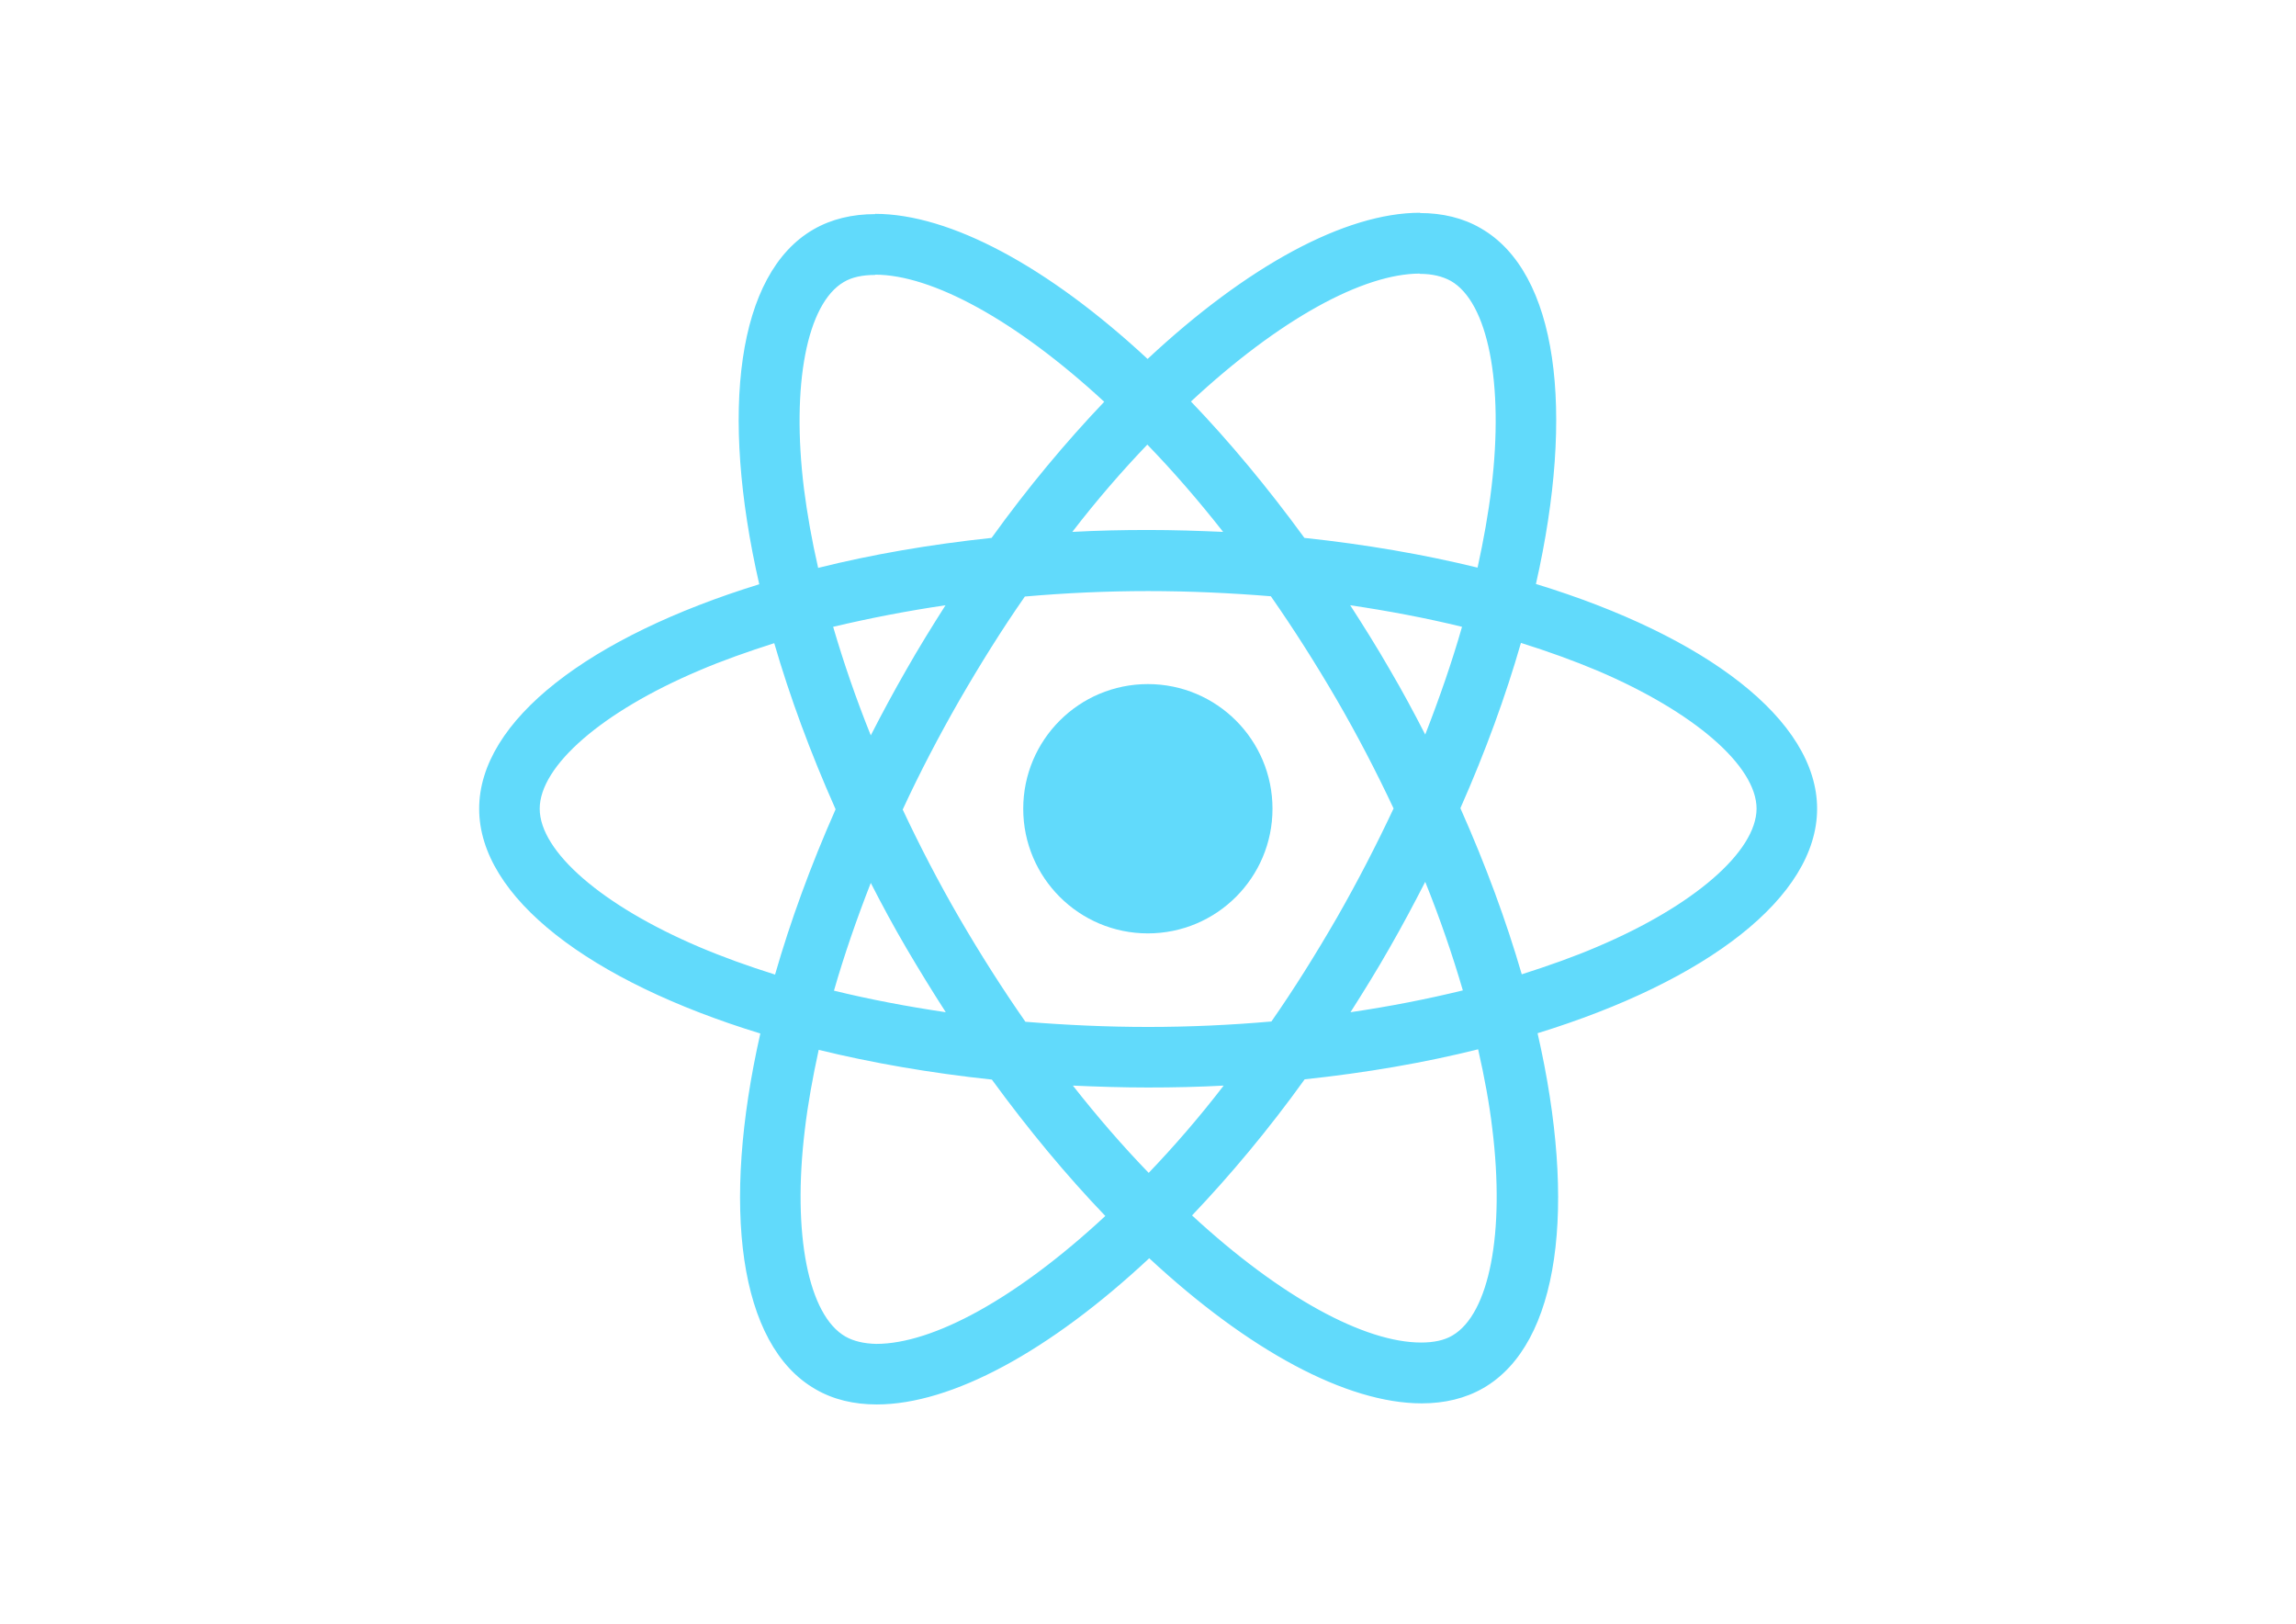
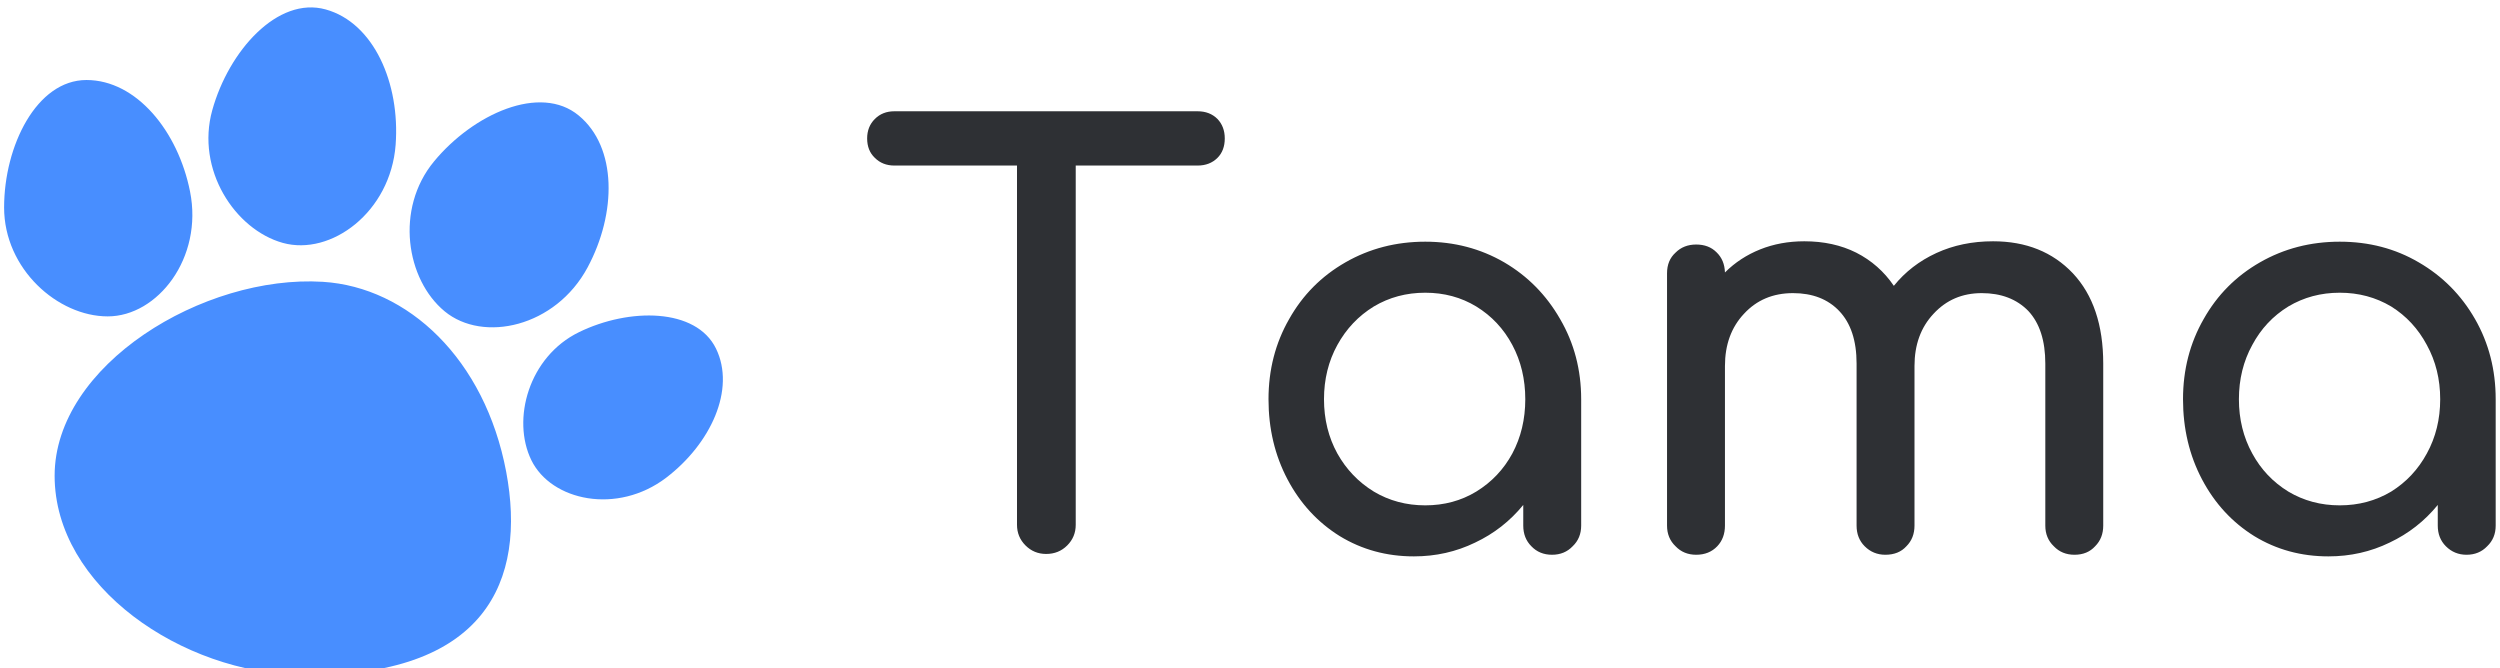
- <svg xmlns="http://www.w3.org/2000/svg" viewBox="0 0 841.9 595.3">
-   <g fill="#61DAFB">
-     <path d="M666.3 296.5c0-32.5-40.7-63.3-103.1-82.4 14.4-63.6 8-114.2-20.2-130.4-6.5-3.8-14.1-5.6-22.4-5.6v22.3c4.6 0 8.3.9 11.4 2.6 13.6 7.8 19.5 37.5 14.9 75.7-1.1 9.4-2.9 19.3-5.1 29.4-19.6-4.8-41-8.5-63.5-10.9-13.5-18.5-27.5-35.3-41.6-50 32.6-30.3 63.2-46.9 84-46.9V78c-27.5 0-63.5 19.6-99.9 53.6-36.4-33.8-72.4-53.2-99.9-53.2v22.3c20.7 0 51.4 16.5 84 46.6-14 14.7-28 31.4-41.3 49.9-22.6 2.4-44 6.1-63.6 11-2.3-10-4-19.7-5.2-29-4.7-38.2 1.1-67.9 14.6-75.8 3-1.8 6.9-2.6 11.5-2.6V78.5c-8.4 0-16 1.8-22.6 5.6-28.1 16.2-34.4 66.7-19.9 130.1-62.2 19.2-102.7 49.9-102.7 82.3 0 32.5 40.7 63.3 103.1 82.4-14.4 63.6-8 114.2 20.2 130.4 6.5 3.8 14.1 5.6 22.5 5.6 27.5 0 63.5-19.6 99.9-53.6 36.4 33.8 72.4 53.2 99.9 53.2 8.4 0 16-1.8 22.6-5.6 28.1-16.2 34.4-66.7 19.9-130.1 62-19.1 102.5-49.9 102.5-82.3zm-130.2-66.7c-3.7 12.9-8.3 26.2-13.5 39.5-4.1-8-8.4-16-13.1-24-4.6-8-9.5-15.8-14.4-23.4 14.2 2.1 27.9 4.7 41 7.9zm-45.8 106.5c-7.8 13.5-15.8 26.3-24.1 38.2-14.9 1.3-30 2-45.2 2-15.1 0-30.2-.7-45-1.9-8.3-11.9-16.4-24.6-24.2-38-7.6-13.1-14.5-26.4-20.8-39.8 6.2-13.4 13.2-26.8 20.7-39.9 7.8-13.5 15.8-26.3 24.1-38.2 14.9-1.3 30-2 45.2-2 15.1 0 30.2.7 45 1.9 8.3 11.9 16.4 24.6 24.2 38 7.6 13.1 14.5 26.4 20.8 39.8-6.3 13.4-13.2 26.8-20.7 39.9zm32.3-13c5.4 13.4 10 26.8 13.8 39.8-13.1 3.2-26.9 5.9-41.2 8 4.9-7.7 9.8-15.6 14.4-23.7 4.6-8 8.9-16.1 13-24.1zM421.2 430c-9.3-9.6-18.6-20.3-27.8-32 9 .4 18.2.7 27.5.7 9.4 0 18.7-.2 27.8-.7-9 11.7-18.3 22.4-27.5 32zm-74.4-58.9c-14.2-2.1-27.9-4.7-41-7.9 3.7-12.9 8.3-26.2 13.5-39.5 4.1 8 8.4 16 13.1 24 4.7 8 9.5 15.8 14.4 23.4zM420.7 163c9.3 9.6 18.6 20.3 27.8 32-9-.4-18.2-.7-27.5-.7-9.4 0-18.7.2-27.8.7 9-11.7 18.3-22.4 27.5-32zm-74 58.9c-4.9 7.7-9.8 15.6-14.4 23.7-4.6 8-8.9 16-13 24-5.4-13.4-10-26.8-13.8-39.8 13.1-3.1 26.9-5.8 41.2-7.9zm-90.5 125.2c-35.4-15.1-58.3-34.9-58.3-50.6 0-15.7 22.9-35.6 58.3-50.6 8.6-3.7 18-7 27.7-10.1 5.7 19.6 13.2 40 22.5 60.9-9.2 20.8-16.6 41.1-22.2 60.6-9.9-3.1-19.3-6.5-28-10.2zM310 490c-13.6-7.8-19.5-37.5-14.9-75.7 1.1-9.4 2.9-19.3 5.1-29.4 19.6 4.8 41 8.5 63.5 10.9 13.5 18.5 27.5 35.3 41.6 50-32.6 30.3-63.2 46.9-84 46.9-4.5-.1-8.3-1-11.3-2.7zm237.2-76.2c4.7 38.2-1.1 67.9-14.6 75.8-3 1.8-6.9 2.6-11.5 2.6-20.7 0-51.4-16.5-84-46.6 14-14.7 28-31.4 41.3-49.9 22.6-2.4 44-6.1 63.6-11 2.3 10.1 4.1 19.8 5.2 29.1zm38.5-66.7c-8.6 3.7-18 7-27.7 10.1-5.7-19.6-13.2-40-22.5-60.9 9.2-20.8 16.6-41.1 22.2-60.6 9.9 3.1 19.3 6.5 28.1 10.2 35.4 15.1 58.3 34.9 58.3 50.6-.1 15.7-23 35.6-58.4 50.6zM320.8 78.4z" />
-     <circle cx="420.9" cy="296.5" r="45.7" />
-     <path d="M520.5 78.1z" />
+ <svg xmlns="http://www.w3.org/2000/svg" data-v-423bf9ae="" viewBox="0 0 337 90" class="iconLeft">
+   <g data-v-423bf9ae="" id="15df43f3-8e8a-4b26-847a-d40aa5f64fab" fill="#2e3034" transform="matrix(5.459508,0,0,5.459508,115.7448,7.356688)">
+     <path d="M8.37 1.40L8.37 1.40Q8.67 1.40 8.86 1.59L8.86 1.59L8.86 1.59Q9.04 1.78 9.04 2.07L9.04 2.07L9.04 2.07Q9.04 2.37 8.86 2.55L8.86 2.55L8.86 2.55Q8.67 2.74 8.37 2.74L8.37 2.74L5.36 2.74L5.36 11.61L5.36 11.61Q5.36 11.91 5.15 12.12L5.15 12.12L5.15 12.12Q4.94 12.33 4.63 12.33L4.63 12.33L4.63 12.33Q4.33 12.33 4.12 12.12L4.12 12.12L4.12 12.12Q3.91 11.91 3.91 11.61L3.91 11.61L3.91 2.74L0.88 2.74L0.88 2.74Q0.59 2.74 0.40 2.55L0.40 2.55L0.40 2.55Q0.21 2.37 0.21 2.07L0.21 2.07L0.21 2.07Q0.21 1.78 0.40 1.59L0.40 1.59L0.40 1.59Q0.59 1.40 0.88 1.40L0.88 1.40L8.37 1.40ZM13.99 4.62L13.99 4.62Q15.06 4.62 15.94 5.13L15.94 5.13L15.94 5.13Q16.81 5.64 17.32 6.53L17.32 6.53L17.32 6.53Q17.84 7.42 17.84 8.51L17.84 8.51L17.84 11.63L17.84 11.63Q17.84 11.94 17.63 12.14L17.63 12.14L17.63 12.14Q17.43 12.35 17.12 12.35L17.12 12.35L17.12 12.35Q16.81 12.35 16.61 12.14L16.61 12.14L16.61 12.14Q16.41 11.94 16.41 11.63L16.41 11.63L16.41 11.12L16.41 11.12Q15.92 11.72 15.22 12.05L15.22 12.05L15.22 12.05Q14.52 12.39 13.71 12.39L13.71 12.39L13.71 12.39Q12.70 12.39 11.88 11.89L11.88 11.89L11.88 11.89Q11.06 11.38 10.59 10.49L10.59 10.49L10.59 10.49Q10.12 9.60 10.12 8.51L10.12 8.51L10.12 8.51Q10.12 7.42 10.63 6.53L10.63 6.53L10.63 6.53Q11.13 5.64 12.02 5.13L12.02 5.13L12.02 5.13Q12.91 4.62 13.99 4.62L13.99 4.62ZM13.99 11.13L13.99 11.13Q14.69 11.13 15.25 10.79L15.25 10.79L15.25 10.79Q15.82 10.44 16.14 9.85L16.14 9.85L16.14 9.85Q16.46 9.25 16.46 8.51L16.46 8.51L16.46 8.51Q16.46 7.77 16.14 7.17L16.14 7.17L16.14 7.17Q15.82 6.57 15.25 6.22L15.25 6.22L15.25 6.22Q14.69 5.88 13.99 5.88L13.99 5.88L13.99 5.88Q13.29 5.88 12.72 6.22L12.72 6.22L12.72 6.22Q12.15 6.57 11.82 7.17L11.82 7.17L11.82 7.17Q11.49 7.77 11.49 8.51L11.49 8.51L11.49 8.51Q11.49 9.25 11.82 9.85L11.82 9.85L11.82 9.85Q12.15 10.44 12.72 10.79L12.72 10.79L12.72 10.79Q13.29 11.13 13.99 11.13L13.99 11.13ZM28.01 4.61L28.01 4.61Q29.23 4.61 29.98 5.40L29.98 5.40L29.98 5.40Q30.73 6.20 30.73 7.63L30.73 7.63L30.73 11.63L30.73 11.63Q30.73 11.94 30.53 12.14L30.53 12.14L30.53 12.14Q30.34 12.35 30.02 12.35L30.02 12.35L30.02 12.35Q29.71 12.35 29.51 12.14L29.51 12.14L29.51 12.14Q29.30 11.94 29.30 11.63L29.30 11.63L29.30 7.63L29.30 7.63Q29.30 6.78 28.88 6.33L28.88 6.33L28.88 6.33Q28.45 5.89 27.73 5.89L27.73 5.89L27.73 5.89Q27.01 5.89 26.54 6.40L26.54 6.40L26.54 6.40Q26.07 6.90 26.07 7.69L26.07 7.69L26.07 11.63L26.07 11.63Q26.07 11.94 25.87 12.14L25.87 12.14L25.87 12.14Q25.68 12.35 25.35 12.35L25.35 12.35L25.35 12.35Q25.05 12.35 24.84 12.14L24.84 12.14L24.84 12.14Q24.64 11.94 24.64 11.63L24.64 11.63L24.64 7.63L24.64 7.63Q24.64 6.78 24.21 6.33L24.21 6.33L24.21 6.33Q23.79 5.89 23.07 5.89L23.07 5.89L23.07 5.89Q22.33 5.89 21.86 6.40L21.86 6.40L21.86 6.40Q21.39 6.90 21.39 7.69L21.39 7.69L21.39 11.63L21.39 11.63Q21.39 11.94 21.20 12.14L21.20 12.14L21.20 12.14Q21 12.35 20.68 12.35L20.68 12.35L20.68 12.35Q20.37 12.35 20.17 12.14L20.17 12.14L20.17 12.14Q19.96 11.94 19.96 11.63L19.96 11.63L19.96 5.40L19.96 5.40Q19.96 5.08 20.17 4.89L20.17 4.89L20.17 4.89Q20.37 4.69 20.68 4.69L20.68 4.69L20.68 4.69Q20.99 4.69 21.18 4.88L21.18 4.88L21.18 4.88Q21.38 5.07 21.39 5.38L21.39 5.38L21.39 5.38Q21.76 5.01 22.26 4.81L22.26 4.81L22.26 4.81Q22.76 4.61 23.35 4.61L23.35 4.61L23.35 4.61Q24.07 4.61 24.63 4.89L24.63 4.89L24.63 4.89Q25.20 5.18 25.56 5.71L25.56 5.71L25.56 5.71Q25.98 5.19 26.61 4.90L26.61 4.90L26.61 4.90Q27.24 4.61 28.01 4.61L28.01 4.61ZM36.57 4.62L36.57 4.62Q37.65 4.62 38.52 5.13L38.52 5.13L38.52 5.13Q39.40 5.64 39.91 6.53L39.91 6.53L39.91 6.53Q40.42 7.42 40.42 8.51L40.42 8.51L40.42 11.63L40.42 11.63Q40.42 11.94 40.21 12.14L40.21 12.14L40.21 12.14Q40.01 12.35 39.70 12.35L39.70 12.35L39.70 12.35Q39.40 12.35 39.19 12.14L39.19 12.14L39.19 12.14Q38.99 11.94 38.99 11.63L38.99 11.63L38.99 11.12L38.99 11.12Q38.50 11.72 37.80 12.05L37.80 12.05L37.80 12.05Q37.10 12.39 36.29 12.39L36.29 12.39L36.29 12.39Q35.28 12.39 34.46 11.89L34.46 11.89L34.46 11.89Q33.64 11.38 33.17 10.49L33.17 10.49L33.17 10.49Q32.70 9.60 32.70 8.51L32.70 8.51L32.70 8.51Q32.70 7.42 33.21 6.53L33.21 6.53L33.21 6.53Q33.71 5.64 34.60 5.13L34.60 5.13L34.60 5.13Q35.49 4.62 36.57 4.62L36.57 4.62ZM36.57 11.13L36.57 11.13Q37.27 11.13 37.84 10.79L37.84 10.79L37.84 10.79Q38.40 10.44 38.72 9.85L38.72 9.85L38.72 9.85Q39.05 9.25 39.05 8.51L39.05 8.51L39.05 8.51Q39.05 7.77 38.72 7.17L38.72 7.17L38.72 7.17Q38.40 6.57 37.84 6.22L37.84 6.22L37.84 6.22Q37.27 5.88 36.57 5.88L36.57 5.88L36.57 5.88Q35.87 5.88 35.30 6.22L35.30 6.22L35.30 6.22Q34.73 6.57 34.41 7.17L34.41 7.17L34.41 7.17Q34.08 7.77 34.08 8.51L34.08 8.51L34.08 8.51Q34.08 9.25 34.41 9.85L34.41 9.85L34.41 9.85Q34.73 10.44 35.30 10.79L35.30 10.79L35.30 10.79Q35.87 11.13 36.57 11.13L36.57 11.13Z" />
+   </g>
+   <g data-v-423bf9ae="" id="132e4cf7-b79f-488d-97c5-936dedb4e709" transform="matrix(3.681069,0,0,3.681069,0.557036,1.001381)" stroke="none" fill="#488eff">
+     <path d="M6.808 6.742c-.44-2.213-1.967-4.084-3.793-4.084-1.825 0-3.016 2.412-3.016 4.668s1.969 3.988 3.794 3.988c1.827 0 3.501-2.141 3.015-4.572zM10.206 8.623c1.758.488 3.946-1.123 4.131-3.596.166-2.25-.798-4.463-2.56-4.953-1.76-.49-3.552 1.516-4.155 3.689-.605 2.174.826 4.369 2.584 4.86zM21.366 9.521c1.067-1.988 1.085-4.402-.326-5.564-1.405-1.164-3.859-.059-5.297 1.682-1.437 1.738-1.021 4.326.389 5.49 1.408 1.162 4.061.578 5.234-1.608zM26.068 12.492c-.729-1.49-3.175-1.5-5.017-.6-1.842.898-2.473 3.197-1.744 4.688.729 1.492 3.146 2.006 4.938.641 1.632-1.245 2.551-3.237 1.823-4.729zM11.672 10.048c-4.37-.271-9.823 3.045-9.823 7.102s4.666 7.23 9.045 7.297c6.76.096 8.241-3.455 7.491-7.443-.78-4.133-3.6-6.76-6.713-6.956z" />
  </g>
</svg>
